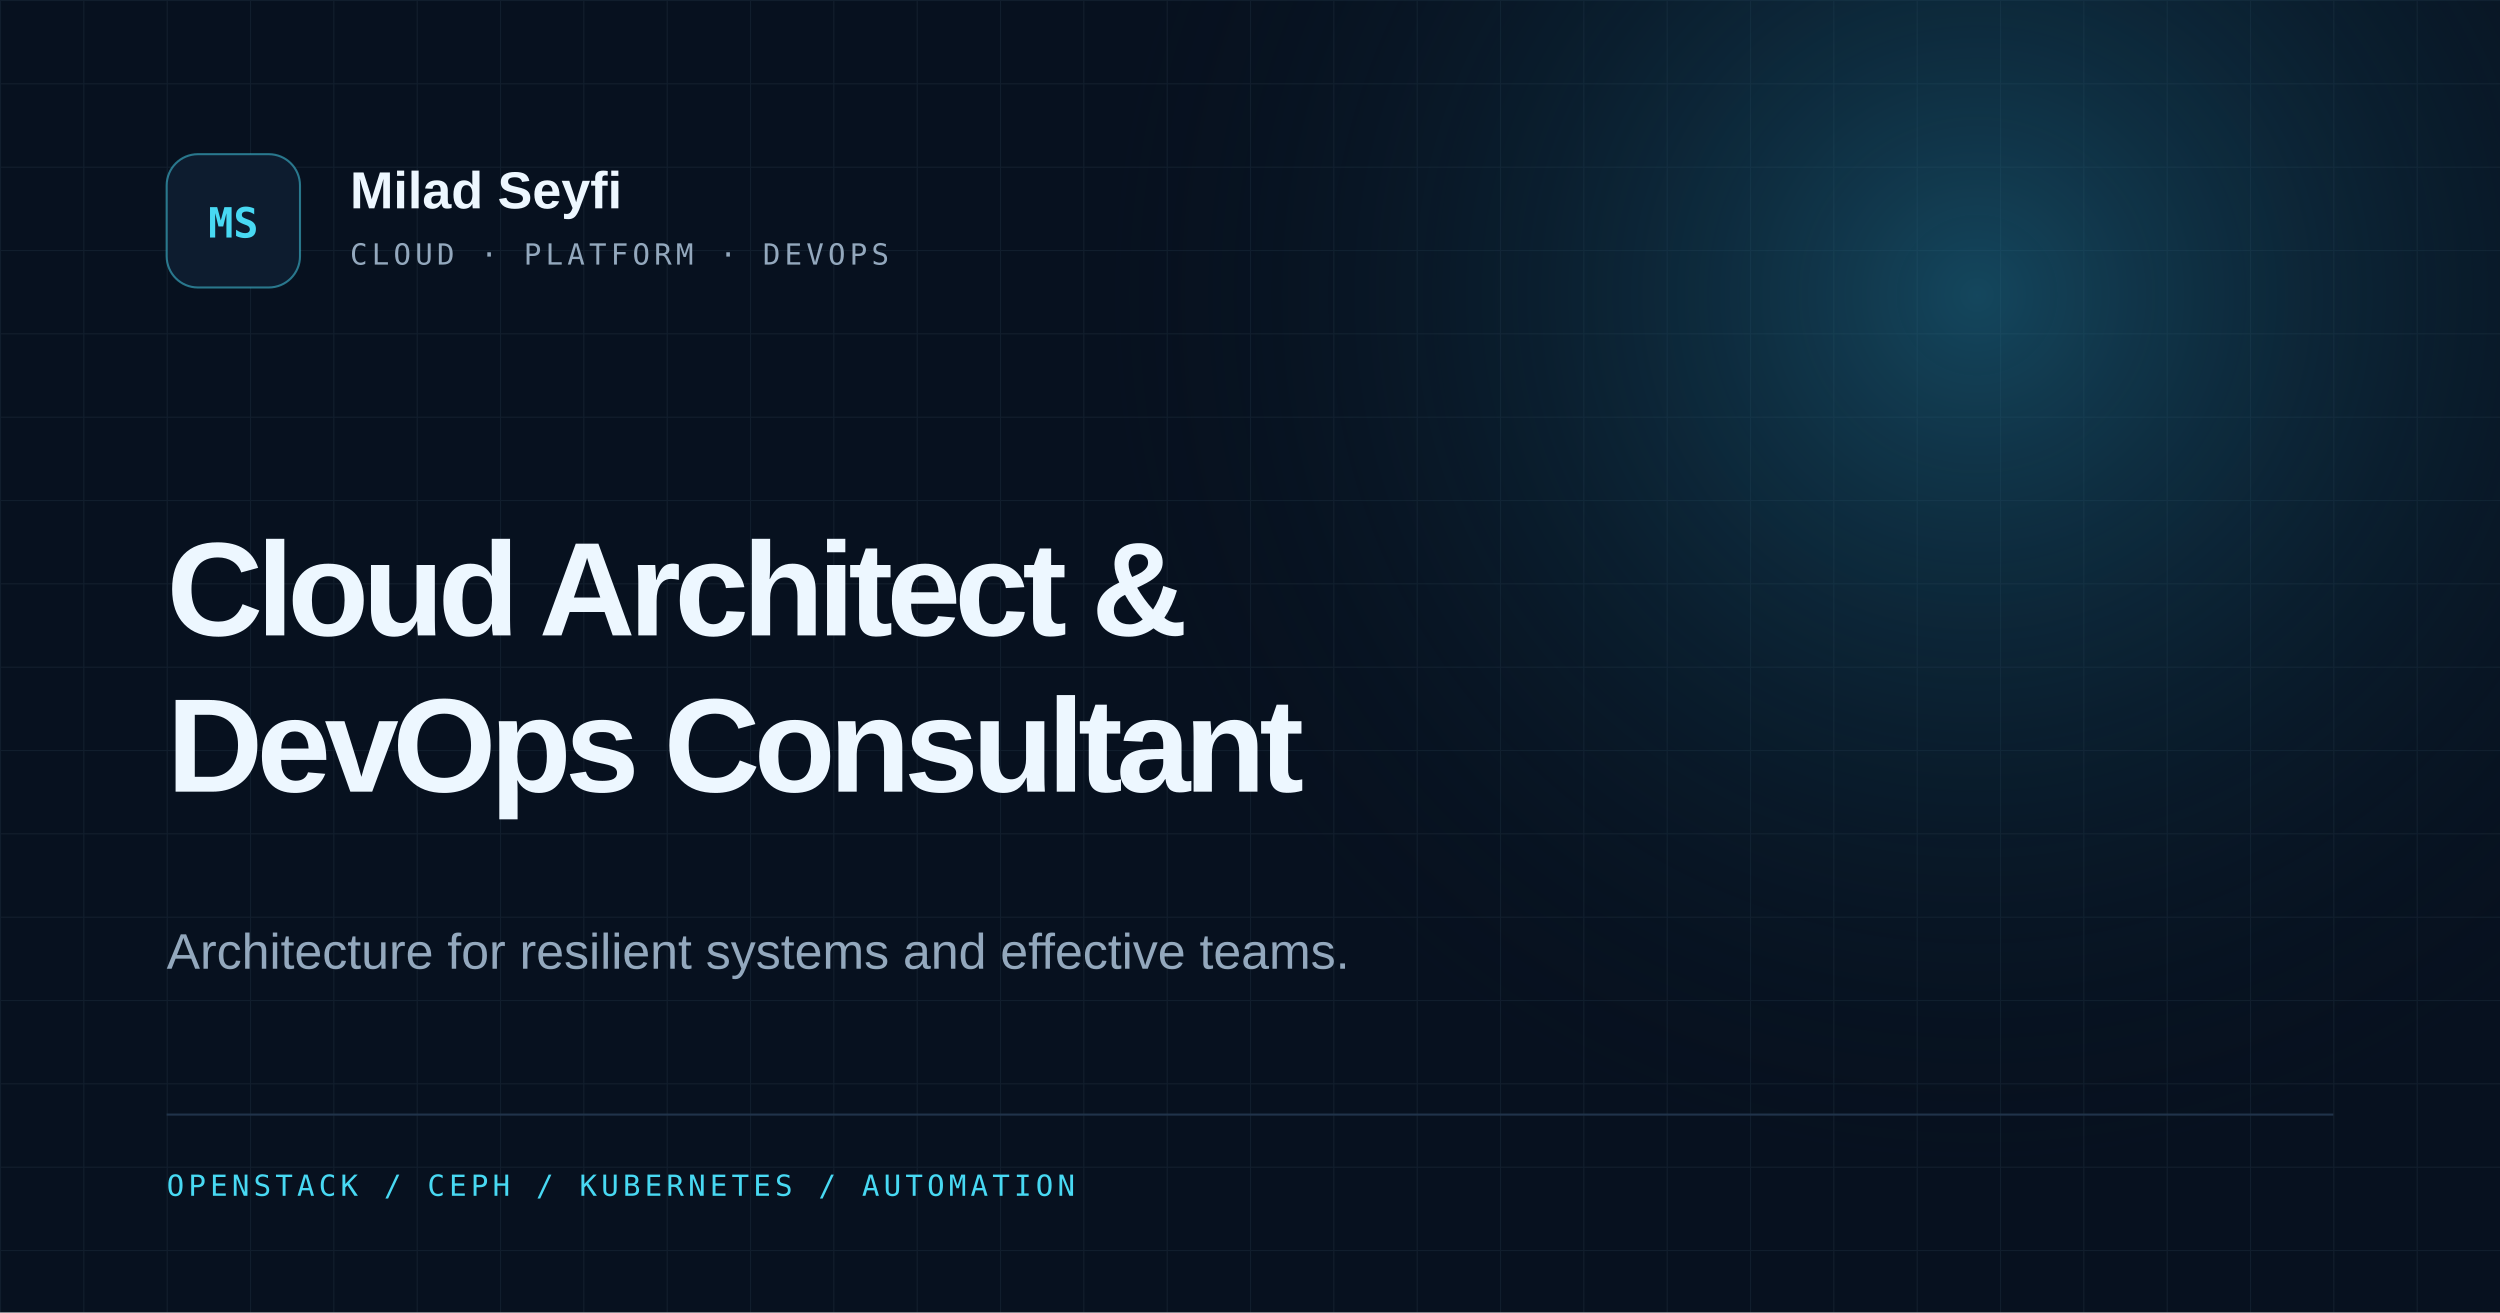
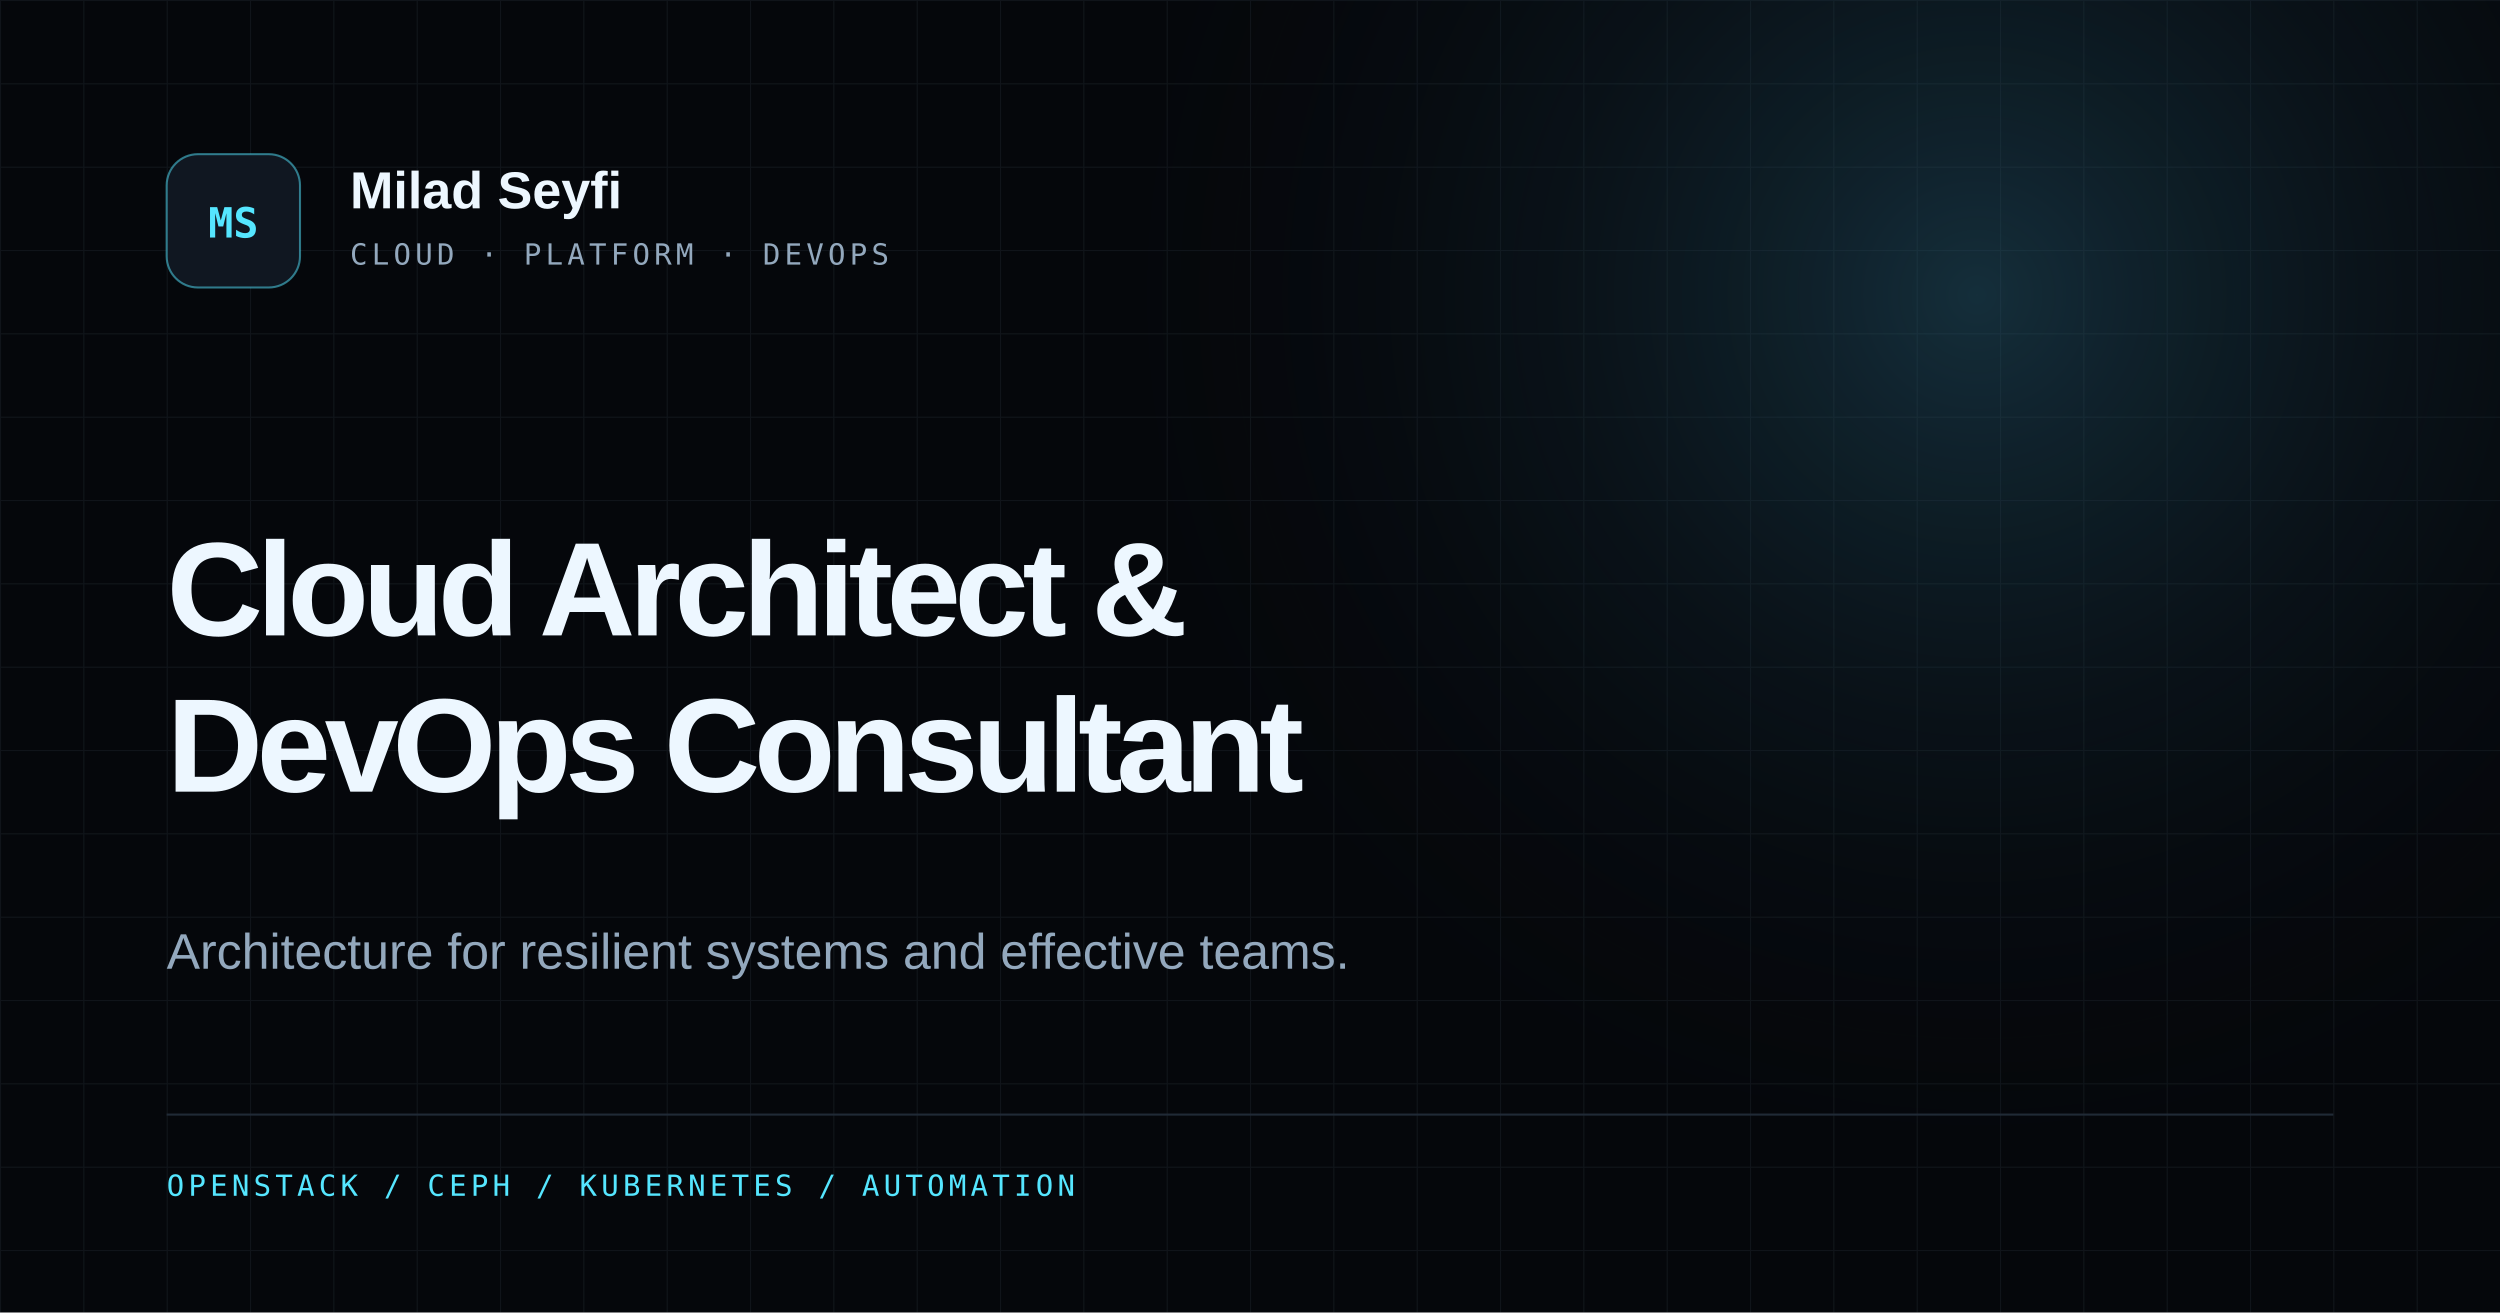
<svg xmlns="http://www.w3.org/2000/svg" width="1200" height="630" viewBox="0 0 1200 630">
  <defs>
    <radialGradient id="glow">
-       <stop stop-color="#1f7290" stop-opacity=".55" />
-       <stop offset="1" stop-color="#07111f" stop-opacity="0" />
+       <stop stop-color="#275e75" stop-opacity=".45" />
+       <stop offset="1" stop-color="#05070b" stop-opacity="0" />
    </radialGradient>
    <pattern id="grid" width="40" height="40" patternUnits="userSpaceOnUse">
      <path d="M40 0H0V40" fill="none" stroke="#8eb2ce" stroke-opacity=".08" />
    </pattern>
  </defs>
-   <rect width="1200" height="630" fill="#07111f" />
+   <rect width="1200" height="630" fill="#05070b" />
  <rect width="1200" height="630" fill="url(#grid)" />
  <circle cx="950" cy="140" r="430" fill="url(#glow)" />
  <g transform="translate(80 74)">
-     <rect width="64" height="64" rx="15" fill="#0d1c2f" stroke="#48d9f3" stroke-opacity=".5" />
-     <text x="32" y="40" fill="#48d9f3" font-family="monospace" font-size="20" font-weight="700" text-anchor="middle">MS</text>
+     <rect width="64" height="64" rx="15" fill="#101721" stroke="#55e6ff" stroke-opacity=".5" />
+     <text x="32" y="40" fill="#55e6ff" font-family="monospace" font-size="20" font-weight="700" text-anchor="middle">MS</text>
    <text x="88" y="26" fill="#edf7ff" font-family="Arial, sans-serif" font-size="25" font-weight="700">Milad Seyfi</text>
    <text x="88" y="53" fill="#93a8bd" font-family="monospace" font-size="14" letter-spacing="2">CLOUD · PLATFORM · DEVOPS</text>
  </g>
  <text x="80" y="305" fill="#edf7ff" font-family="Arial, sans-serif" font-size="64" font-weight="700" letter-spacing="-3">Cloud Architect &amp;</text>
  <text x="80" y="380" fill="#edf7ff" font-family="Arial, sans-serif" font-size="64" font-weight="700" letter-spacing="-3">DevOps Consultant</text>
  <text x="80" y="465" fill="#93a8bd" font-family="Arial, sans-serif" font-size="24">Architecture for resilient systems and effective teams.</text>
-   <path d="M80 535h1040" stroke="#20334a" />
-   <text x="80" y="574" fill="#48d9f3" font-family="monospace" font-size="14" letter-spacing="2">OPENSTACK / CEPH / KUBERNETES / AUTOMATION</text>
+   <path d="M80 535h1040" stroke="#202a36" />
+   <text x="80" y="574" fill="#55e6ff" font-family="monospace" font-size="14" letter-spacing="2">OPENSTACK / CEPH / KUBERNETES / AUTOMATION</text>
</svg>
